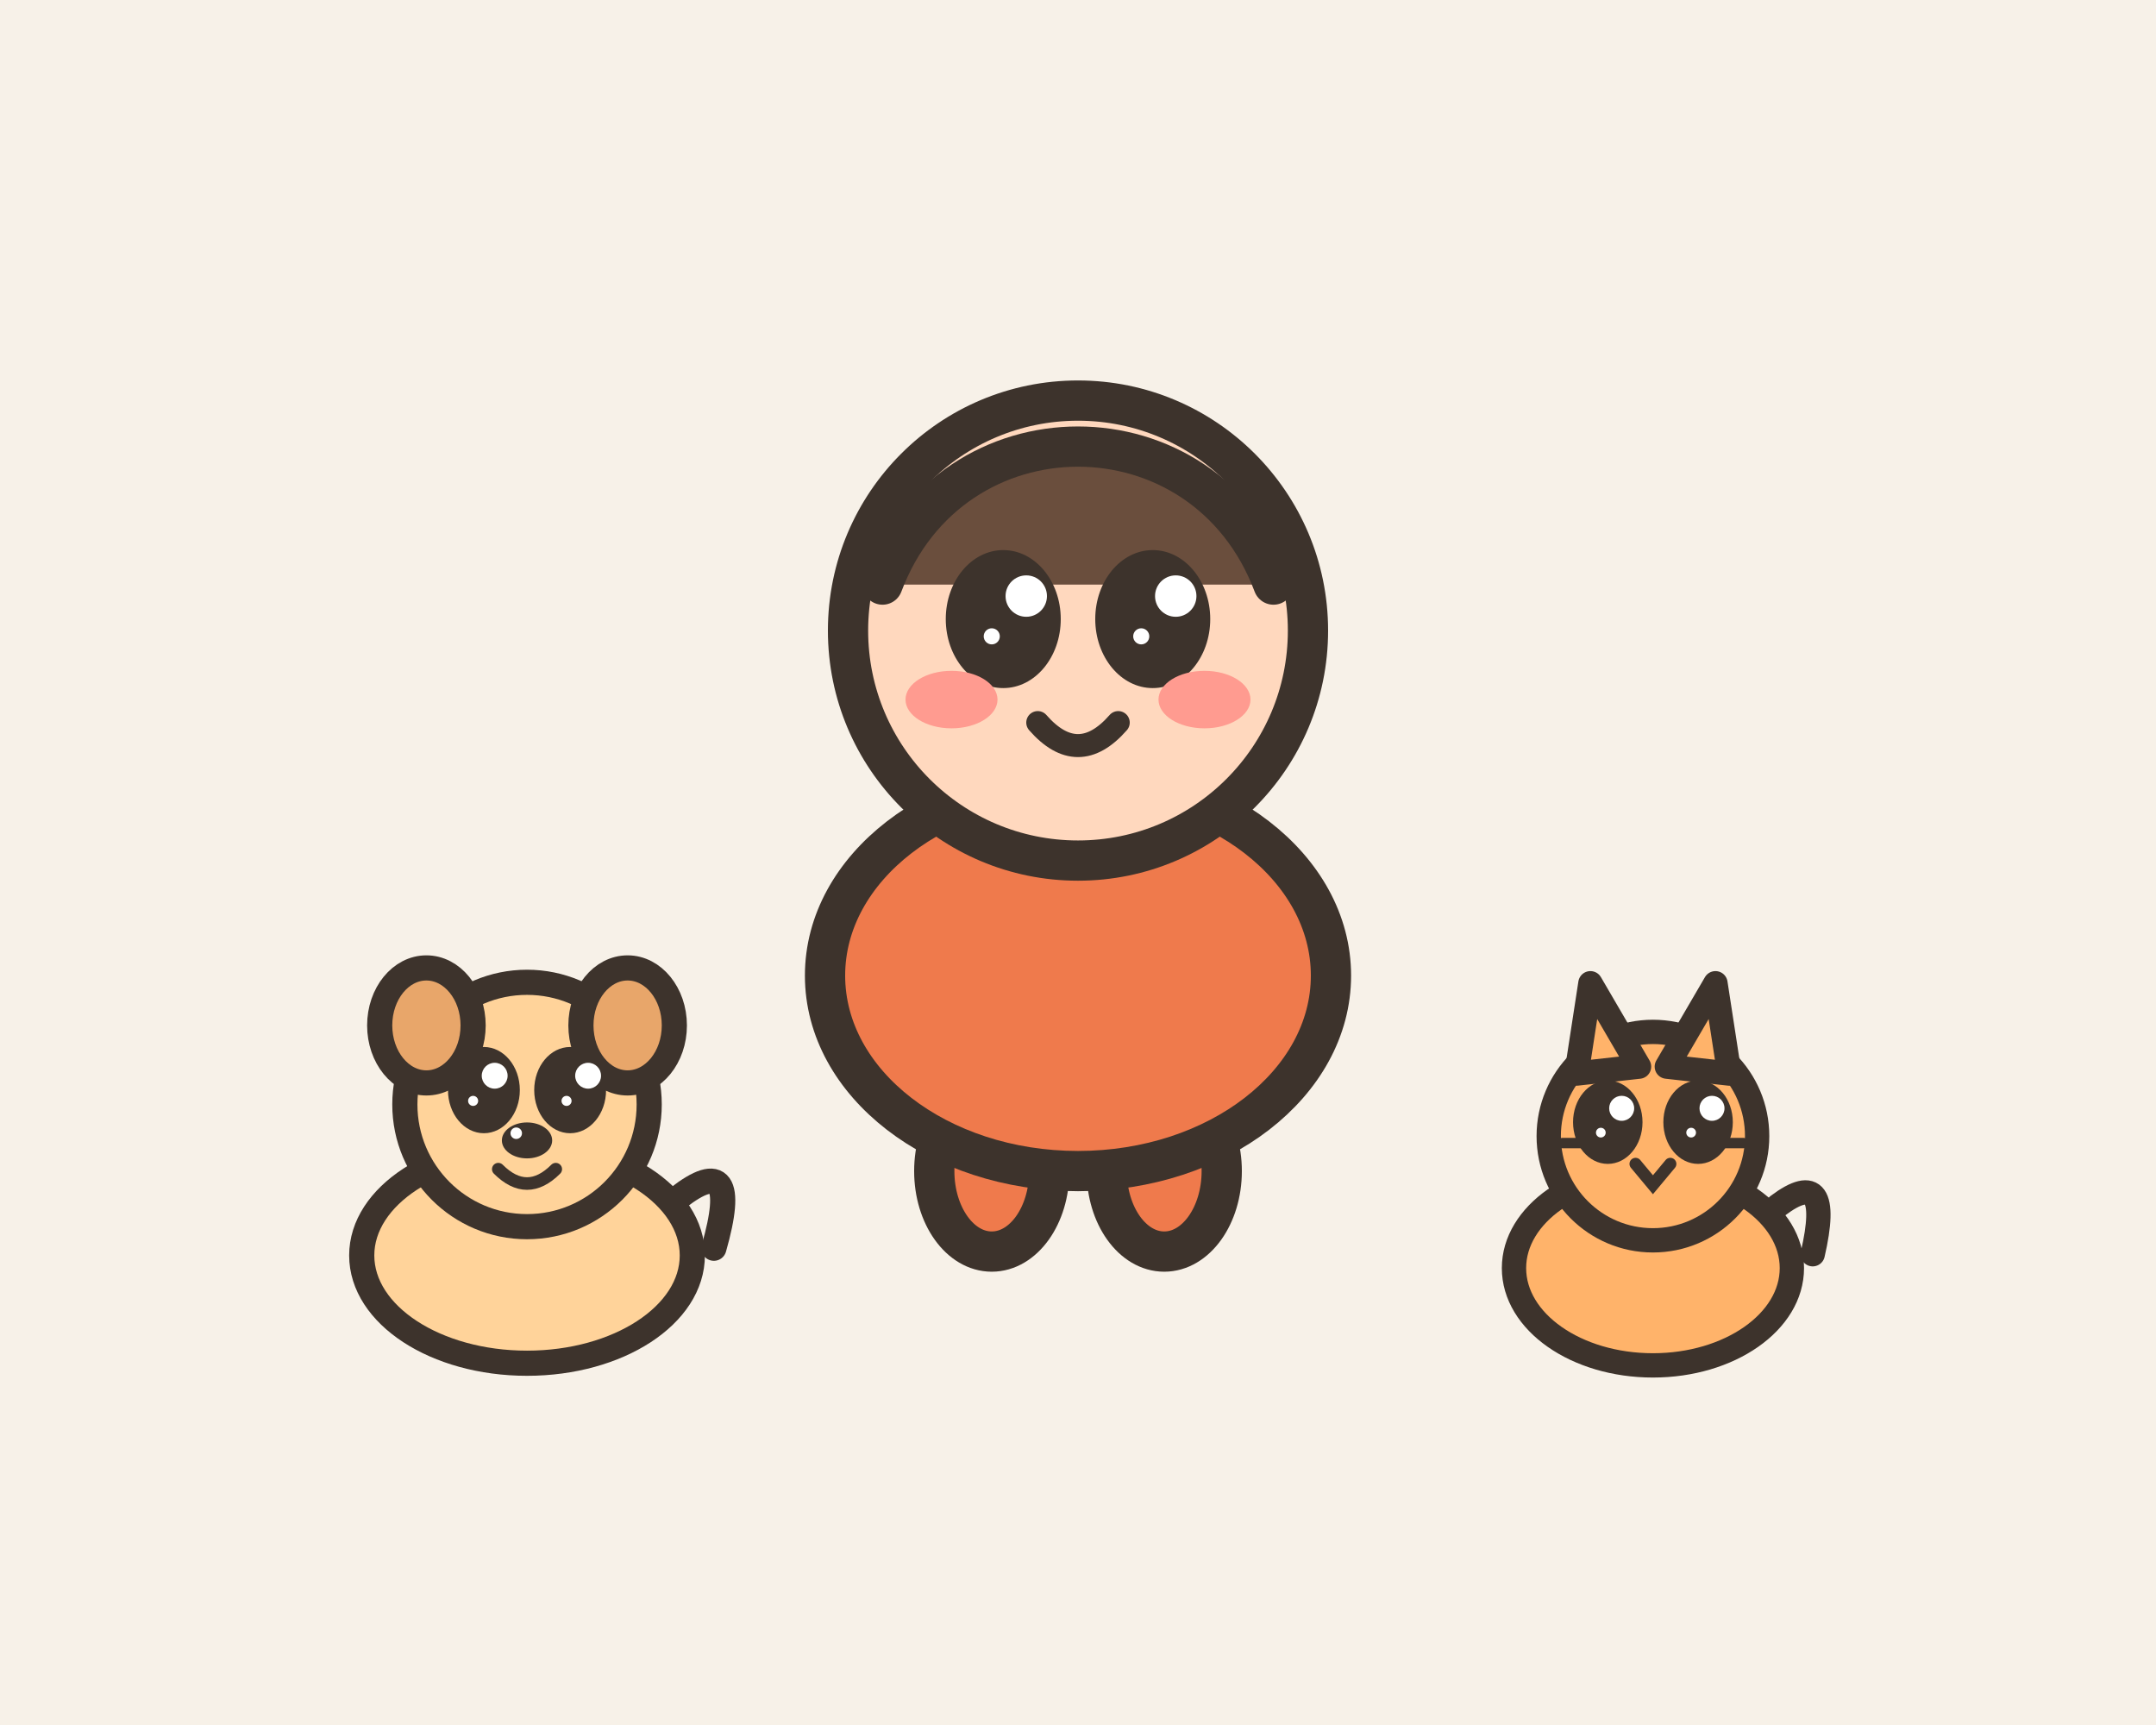
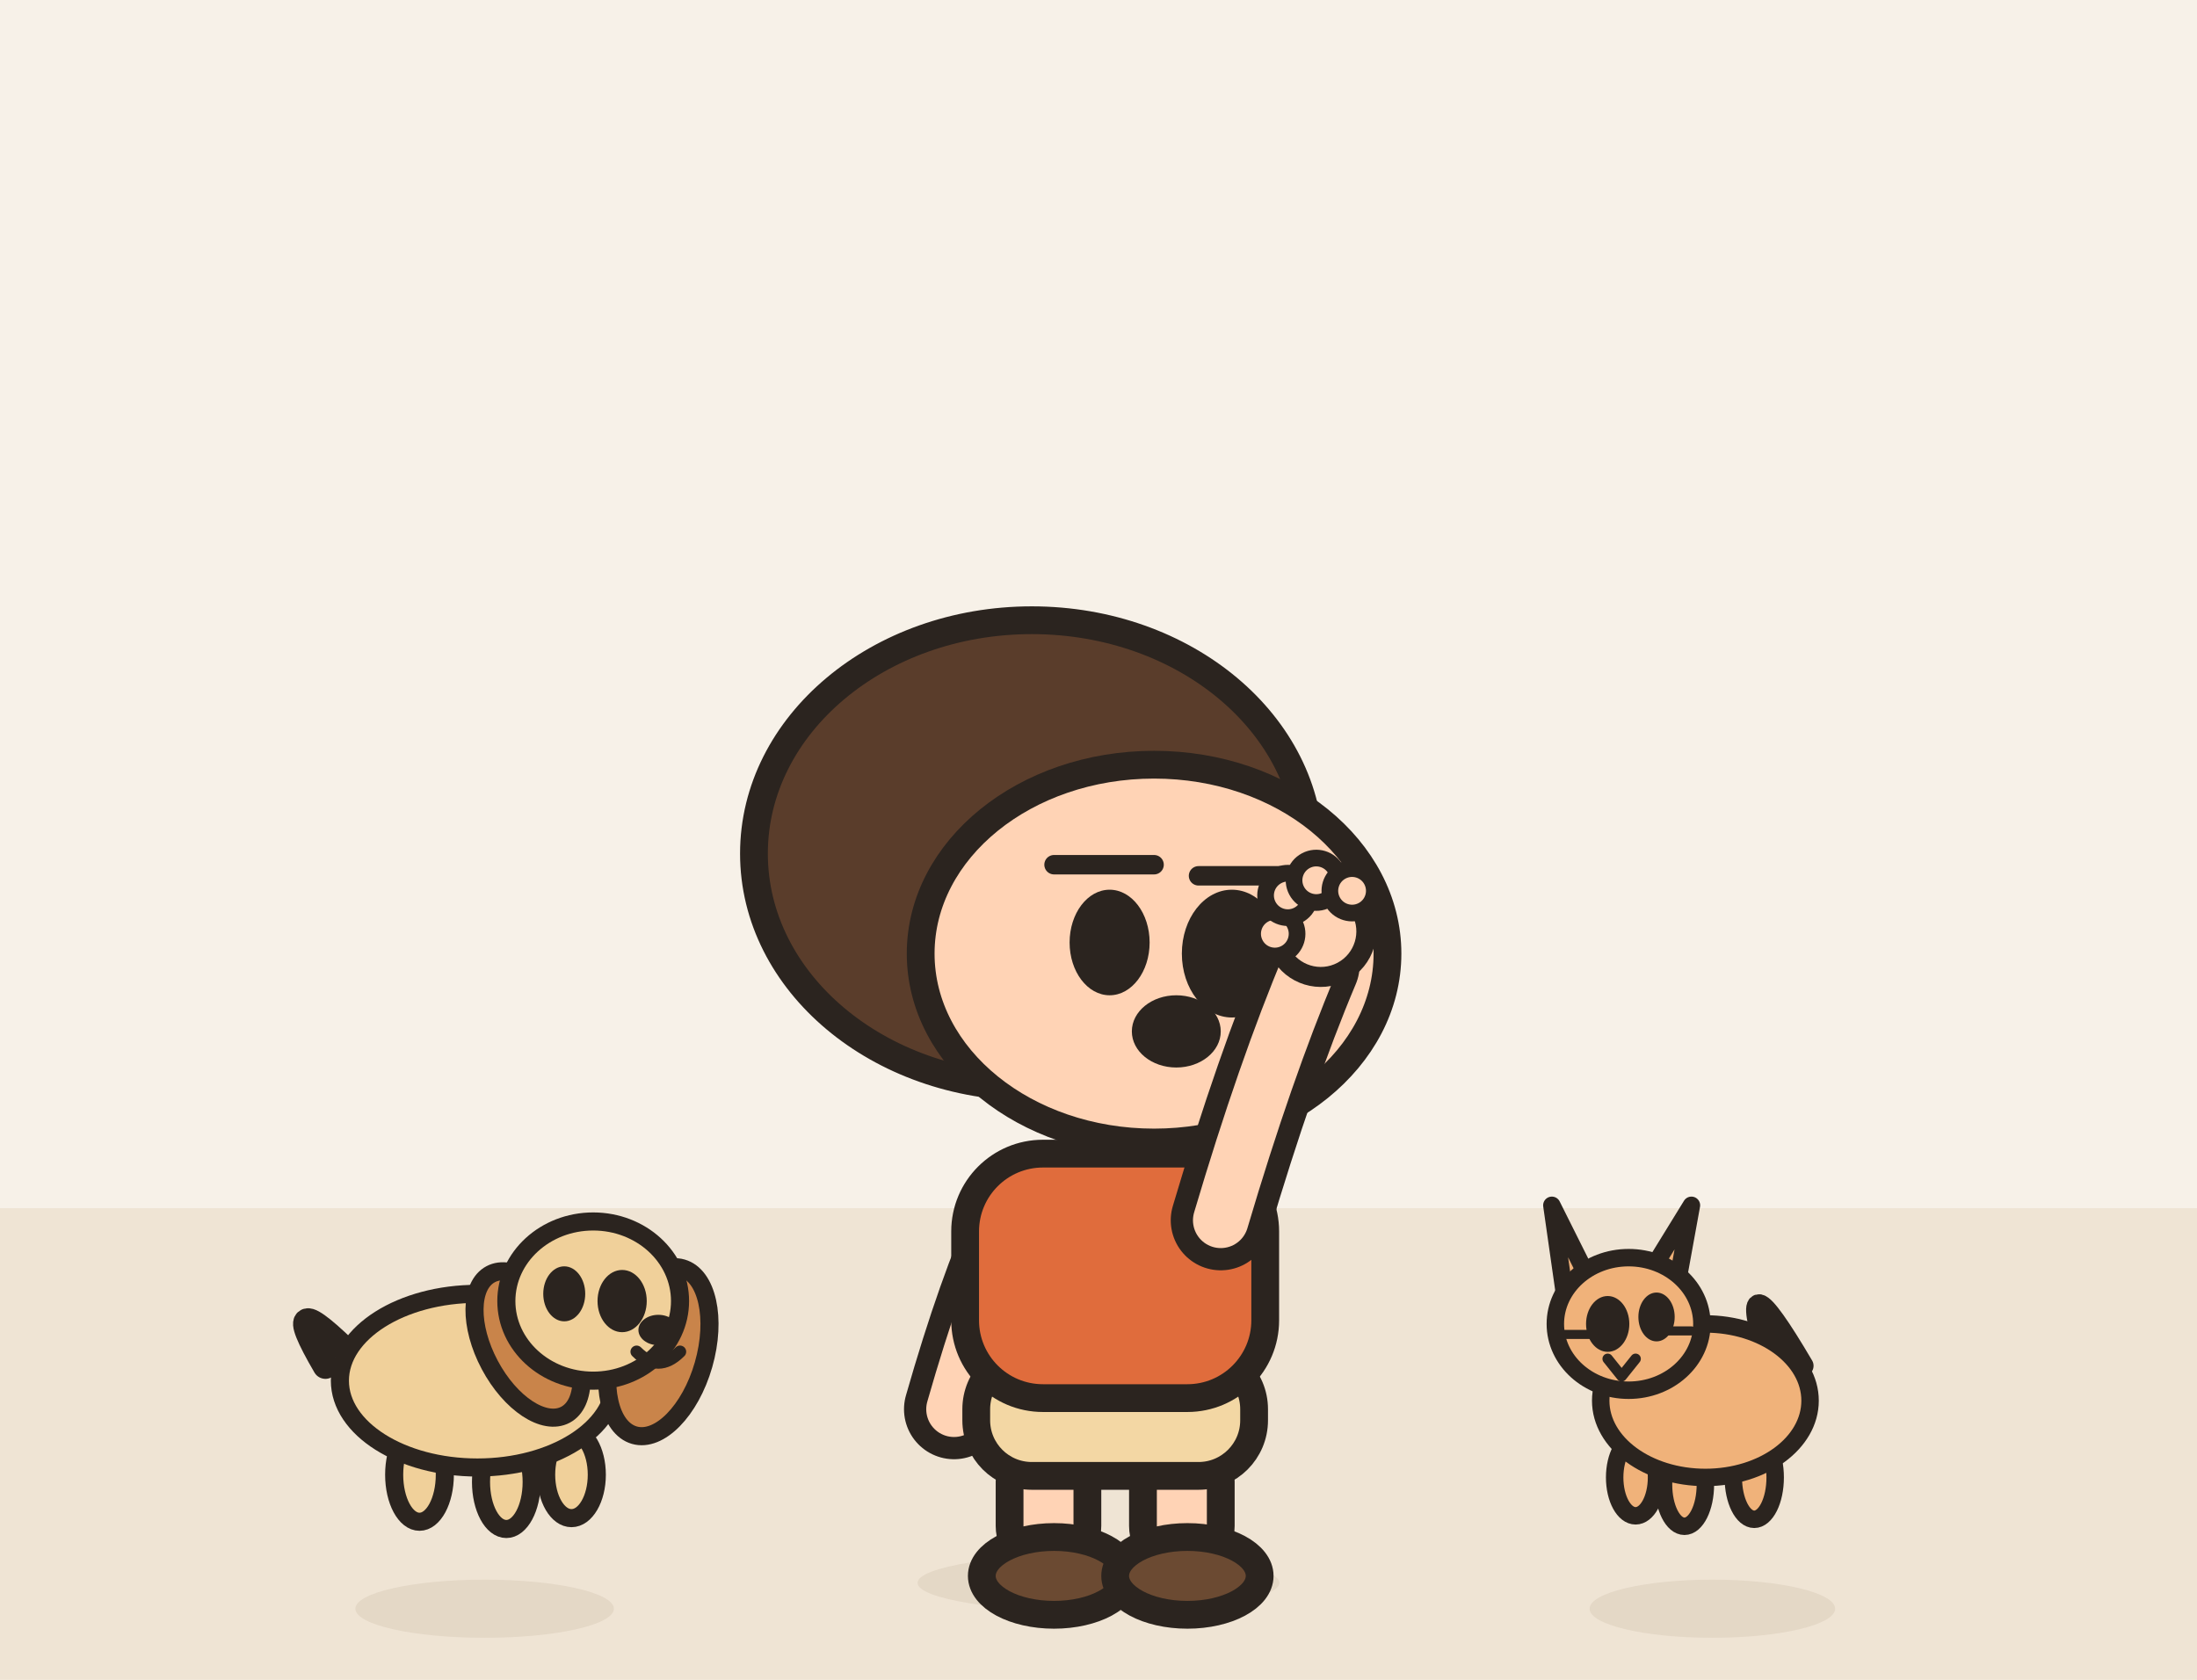
- <svg xmlns="http://www.w3.org/2000/svg" viewBox="0 0 900 720" width="900" height="720">
-   <rect width="900" height="720" fill="#f7f1e8" />
-   <g transform="translate(450 340) scale(2.4)">
-     <ellipse cx="-32" cy="30" rx="11" ry="15" fill="#ffd8be" stroke="#3d332c" stroke-width="7" stroke-linecap="round" stroke-linejoin="round" />
-     <ellipse cx="32" cy="30" rx="11" ry="15" fill="#ffd8be" stroke="#3d332c" stroke-width="7" stroke-linecap="round" stroke-linejoin="round" />
-     <ellipse cx="-15" cy="62" rx="10" ry="14" fill="#ef7a4c" stroke="#3d332c" stroke-width="7" stroke-linecap="round" stroke-linejoin="round" />
-     <ellipse cx="15" cy="62" rx="10" ry="14" fill="#ef7a4c" stroke="#3d332c" stroke-width="7" stroke-linecap="round" stroke-linejoin="round" />
-     <ellipse cx="0" cy="28" rx="44" ry="34" fill="#ef7a4c" stroke="#3d332c" stroke-width="7" stroke-linecap="round" stroke-linejoin="round" />
-     <circle cx="0" cy="-32" r="40" fill="#ffd8be" stroke="#3d332c" stroke-width="7" stroke-linecap="round" stroke-linejoin="round" />
-     <path d="M-34 -40 C -22 -72, 22 -72, 34 -40" fill="#6a4e3d" stroke="#3d332c" stroke-width="7" stroke-linecap="round" stroke-linejoin="round" />
-     <ellipse cx="-13" cy="-34" rx="10" ry="12" fill="#3d332c" />
-     <ellipse cx="13" cy="-34" rx="10" ry="12" fill="#3d332c" />
-     <circle cx="-9" cy="-38" r="3.6" fill="#fff" />
-     <circle cx="17" cy="-38" r="3.6" fill="#fff" />
-     <circle cx="-15" cy="-31" r="1.4" fill="#fff" />
-     <circle cx="11" cy="-31" r="1.4" fill="#fff" />
-     <ellipse cx="-22" cy="-20" rx="8" ry="5" fill="#ff9b90" />
-     <ellipse cx="22" cy="-20" rx="8" ry="5" fill="#ff9b90" />
-     <path d="M-7 -16 Q 0 -8 7 -16" fill="none" stroke="#3d332c" stroke-width="4" stroke-linecap="round" />
+ <svg xmlns="http://www.w3.org/2000/svg" viewBox="0 0 680 520" width="680" height="520">
+   <rect width="680" height="520" fill="#f7f1e8" />
+   <rect x="0" y="374" width="680" height="146" fill="#efe4d4" />
+   <ellipse cx="340" cy="490" rx="56" ry="9" fill="#d9cbb8" opacity=".5" />
+   <ellipse cx="150" cy="498" rx="40" ry="9" fill="#d9cbb8" opacity=".5" />
+   <ellipse cx="530" cy="498" rx="38" ry="9" fill="#d9cbb8" opacity=".5" />
+   <g transform="translate(340 278) scale(1.72,1.72)">
+     <path d="M-14 58 Q -20 71 -26 92" fill="none" stroke="#2b241f" stroke-width="18" stroke-linecap="round" />
+     <path d="M-14 58 Q -20 71 -26 92" fill="none" stroke="#ffd3b5" stroke-width="10" stroke-linecap="round" />
+     <rect x="-16" y="98" width="14" height="22" rx="7" fill="#ffd3b5" stroke="#2b241f" stroke-width="5" stroke-linecap="round" stroke-linejoin="round" />
+     <rect x="8" y="98" width="14" height="22" rx="7" fill="#ffd3b5" stroke="#2b241f" stroke-width="5" stroke-linecap="round" stroke-linejoin="round" />
+     <ellipse cx="-8" cy="122" rx="13" ry="7" fill="#6b4a32" stroke="#2b241f" stroke-width="5" stroke-linecap="round" stroke-linejoin="round" />
+     <ellipse cx="16" cy="122" rx="13" ry="7" fill="#6b4a32" stroke="#2b241f" stroke-width="5" stroke-linecap="round" stroke-linejoin="round" />
+     <rect x="-22" y="82" width="50" height="22" rx="10" fill="#f3d7a4" stroke="#2b241f" stroke-width="5" stroke-linecap="round" stroke-linejoin="round" />
+     <rect x="-24" y="46" width="54" height="44" rx="14" fill="#e06c3c" stroke="#2b241f" stroke-width="5" stroke-linecap="round" stroke-linejoin="round" />
+     <ellipse cx="-12" cy="-8" rx="50" ry="42" fill="#5a3d2b" stroke="#2b241f" stroke-width="5" stroke-linecap="round" stroke-linejoin="round" />
+     <ellipse cx="10" cy="10" rx="42" ry="34" fill="#ffd3b5" stroke="#2b241f" stroke-width="5" stroke-linecap="round" stroke-linejoin="round" />
+     <ellipse cx="2" cy="8" rx="7.2" ry="9.5" fill="#2b241f" />
+     <ellipse cx="24" cy="10" rx="9" ry="11.5" fill="#2b241f" />
+     <path d="M-8 -6 H 10" fill="none" stroke="#2b241f" stroke-width="3.5" stroke-linecap="round" stroke-linejoin="round" />
+     <path d="M18 -4 H 36" fill="none" stroke="#2b241f" stroke-width="3.5" stroke-linecap="round" stroke-linejoin="round" />
+     <ellipse cx="14" cy="24" rx="8" ry="6.5" fill="#2b241f" />
+     <path d="M22 58 Q 30 31 38 12" fill="none" stroke="#2b241f" stroke-width="18" stroke-linecap="round" />
+     <path d="M22 58 Q 30 31 38 12" fill="none" stroke="#ffd3b5" stroke-width="10" stroke-linecap="round" />
+     <g transform="translate(40 6) rotate(-28)">
+       <circle r="8.2" fill="#ffd3b5" stroke="#2b241f" stroke-width="3.6" stroke-linecap="round" stroke-linejoin="round" />
+       <circle cx="-7.5" cy="-3.5" r="4" fill="#ffd3b5" stroke="#2b241f" stroke-width="3" stroke-linecap="round" stroke-linejoin="round" />
+       <circle cx="-2.2" cy="-8.5" r="4" fill="#ffd3b5" stroke="#2b241f" stroke-width="3" stroke-linecap="round" stroke-linejoin="round" />
+       <circle cx="3.6" cy="-8.5" r="4" fill="#ffd3b5" stroke="#2b241f" stroke-width="3" stroke-linecap="round" stroke-linejoin="round" />
+       <circle cx="8.4" cy="-3.8" r="4" fill="#ffd3b5" stroke="#2b241f" stroke-width="3" stroke-linecap="round" stroke-linejoin="round" />
+     </g>
  </g>
-   <g transform="translate(220 470) scale(1.5)">
-     <ellipse cx="0" cy="36" rx="46" ry="30" fill="#ffd39a" stroke="#3d332c" stroke-width="7" stroke-linecap="round" stroke-linejoin="round" />
-     <circle cx="0" cy="-6" r="34" fill="#ffd39a" stroke="#3d332c" stroke-width="7" stroke-linecap="round" stroke-linejoin="round" />
-     <ellipse cx="-28" cy="-28" rx="13" ry="16" fill="#e8a66a" stroke="#3d332c" stroke-width="7" stroke-linecap="round" stroke-linejoin="round" />
-     <ellipse cx="28" cy="-28" rx="13" ry="16" fill="#e8a66a" stroke="#3d332c" stroke-width="7" stroke-linecap="round" stroke-linejoin="round" />
-     <ellipse cx="-12" cy="-10" rx="10" ry="12" fill="#3d332c" />
-     <ellipse cx="12" cy="-10" rx="10" ry="12" fill="#3d332c" />
-     <circle cx="-9" cy="-14" r="3.6" fill="#fff" />
-     <circle cx="17" cy="-14" r="3.6" fill="#fff" />
-     <circle cx="-15" cy="-7" r="1.4" fill="#fff" />
-     <circle cx="11" cy="-7" r="1.4" fill="#fff" />
-     <ellipse cx="0" cy="4" rx="7" ry="5" fill="#3d332c" />
-     <circle cx="-3" cy="2" r="1.6" fill="#fff" />
-     <path d="M-8 12 Q 0 20 8 12" fill="none" stroke="#3d332c" stroke-width="3.5" stroke-linecap="round" />
-     <path d="M42 20 Q 60 6 52 34" fill="none" stroke="#3d332c" stroke-width="7" stroke-linecap="round" stroke-linejoin="round" />
+   <g transform="translate(150 405) scale(1.12,1.12)">
+     <ellipse cx="-18" cy="46" rx="7" ry="13" fill="#f0d09a" stroke="#2b241f" stroke-width="5" stroke-linecap="round" stroke-linejoin="round" />
+     <ellipse cx="6" cy="48" rx="7" ry="13" fill="#f0d09a" stroke="#2b241f" stroke-width="5" stroke-linecap="round" stroke-linejoin="round" />
+     <ellipse cx="24" cy="46" rx="7" ry="12" fill="#f0d09a" stroke="#2b241f" stroke-width="5" stroke-linecap="round" stroke-linejoin="round" />
+     <path d="M-36 14 Q -58 -8 -44 16" fill="none" stroke="#2b241f" stroke-width="7" stroke-linecap="round" stroke-linejoin="round" />
+     <ellipse cx="-2" cy="20" rx="38" ry="24" fill="#f0d09a" stroke="#2b241f" stroke-width="5" stroke-linecap="round" stroke-linejoin="round" />
+     <ellipse cx="12" cy="10" rx="12" ry="22" transform="rotate(-28 12 10)" fill="#c9844a" stroke="#2b241f" stroke-width="5" stroke-linecap="round" stroke-linejoin="round" />
+     <ellipse cx="48" cy="12" rx="13" ry="24" transform="rotate(16 48 12)" fill="#c9844a" stroke="#2b241f" stroke-width="5" stroke-linecap="round" stroke-linejoin="round" />
+     <ellipse cx="30" cy="-2" rx="24" ry="22" fill="#f0d09a" stroke="#2b241f" stroke-width="5" stroke-linecap="round" stroke-linejoin="round" />
+     <ellipse cx="22" cy="-4" rx="5.8" ry="7.6" fill="#2b241f" />
+     <ellipse cx="38" cy="-2" rx="6.8" ry="8.6" fill="#2b241f" />
+     <ellipse cx="48" cy="6" rx="5.5" ry="4.2" fill="#2b241f" />
+     <path d="M42 12 Q 48 18 54 12" fill="none" stroke="#2b241f" stroke-width="3.4" stroke-linecap="round" stroke-linejoin="round" />
  </g>
-   <g transform="translate(690 480) scale(1.45)">
-     <ellipse cx="0" cy="34" rx="40" ry="28" fill="#ffb36a" stroke="#3d332c" stroke-width="7" stroke-linecap="round" stroke-linejoin="round" />
-     <circle cx="0" cy="-4" r="30" fill="#ffb36a" stroke="#3d332c" stroke-width="7" stroke-linecap="round" stroke-linejoin="round" />
-     <path d="M-22 -22 L -18 -48 L -4 -24 Z" fill="#ffb36a" stroke="#3d332c" stroke-width="7" stroke-linecap="round" stroke-linejoin="round" />
-     <path d="M22 -22 L 18 -48 L 4 -24 Z" fill="#ffb36a" stroke="#3d332c" stroke-width="7" stroke-linecap="round" stroke-linejoin="round" />
-     <ellipse cx="-13" cy="-8" rx="10" ry="12" fill="#3d332c" />
-     <ellipse cx="13" cy="-8" rx="10" ry="12" fill="#3d332c" />
-     <circle cx="-9" cy="-12" r="3.6" fill="#fff" />
-     <circle cx="17" cy="-12" r="3.6" fill="#fff" />
-     <circle cx="-15" cy="-5" r="1.4" fill="#fff" />
-     <circle cx="11" cy="-5" r="1.4" fill="#fff" />
-     <path d="M-5 4 L 0 10 L 5 4" fill="none" stroke="#3d332c" stroke-width="3.5" stroke-linecap="round" />
-     <path d="M-26 -2 H -14" fill="none" stroke="#3d332c" stroke-width="3" stroke-linecap="round" />
-     <path d="M14 -2 H 26" fill="none" stroke="#3d332c" stroke-width="3" stroke-linecap="round" />
-     <path d="M36 16 Q 52 4 46 30" fill="none" stroke="#3d332c" stroke-width="7" stroke-linecap="round" stroke-linejoin="round" />
+   <g transform="translate(530 412) scale(-1.08,1.08)">
+     <ellipse cx="-12" cy="42" rx="6" ry="12" fill="#f0b27a" stroke="#2b241f" stroke-width="5" stroke-linecap="round" stroke-linejoin="round" />
+     <ellipse cx="8" cy="44" rx="6" ry="12" fill="#f0b27a" stroke="#2b241f" stroke-width="5" stroke-linecap="round" stroke-linejoin="round" />
+     <ellipse cx="22" cy="42" rx="6" ry="11" fill="#f0b27a" stroke="#2b241f" stroke-width="5" stroke-linecap="round" stroke-linejoin="round" />
+     <path d="M-26 10 Q -6 -24 -16 8" fill="none" stroke="#2b241f" stroke-width="6" stroke-linecap="round" stroke-linejoin="round" />
+     <ellipse cx="2" cy="20" rx="30" ry="22" fill="#f0b27a" stroke="#2b241f" stroke-width="5" stroke-linecap="round" stroke-linejoin="round" />
+     <path d="M10 -14 L 6 -36 L 22 -10 Z" fill="#f0b27a" stroke="#2b241f" stroke-width="5" stroke-linecap="round" stroke-linejoin="round" />
+     <path d="M34 -12 L 46 -36 L 42 -8 Z" fill="#f0b27a" stroke="#2b241f" stroke-width="5" stroke-linecap="round" stroke-linejoin="round" />
+     <ellipse cx="24" cy="-2" rx="21" ry="19" fill="#f0b27a" stroke="#2b241f" stroke-width="5" stroke-linecap="round" stroke-linejoin="round" />
+     <ellipse cx="16" cy="-4" rx="5.2" ry="7" fill="#2b241f" />
+     <ellipse cx="30" cy="-2" rx="6.2" ry="8" fill="#2b241f" />
+     <path d="M22 8 L 26 13 L 30 8" fill="none" stroke="#2b241f" stroke-width="3" stroke-linecap="round" stroke-linejoin="round" />
+     <path d="M6 0 H 13 M 34 1 H 43" fill="none" stroke="#2b241f" stroke-width="2.6" stroke-linecap="round" stroke-linejoin="round" />
  </g>
</svg>
